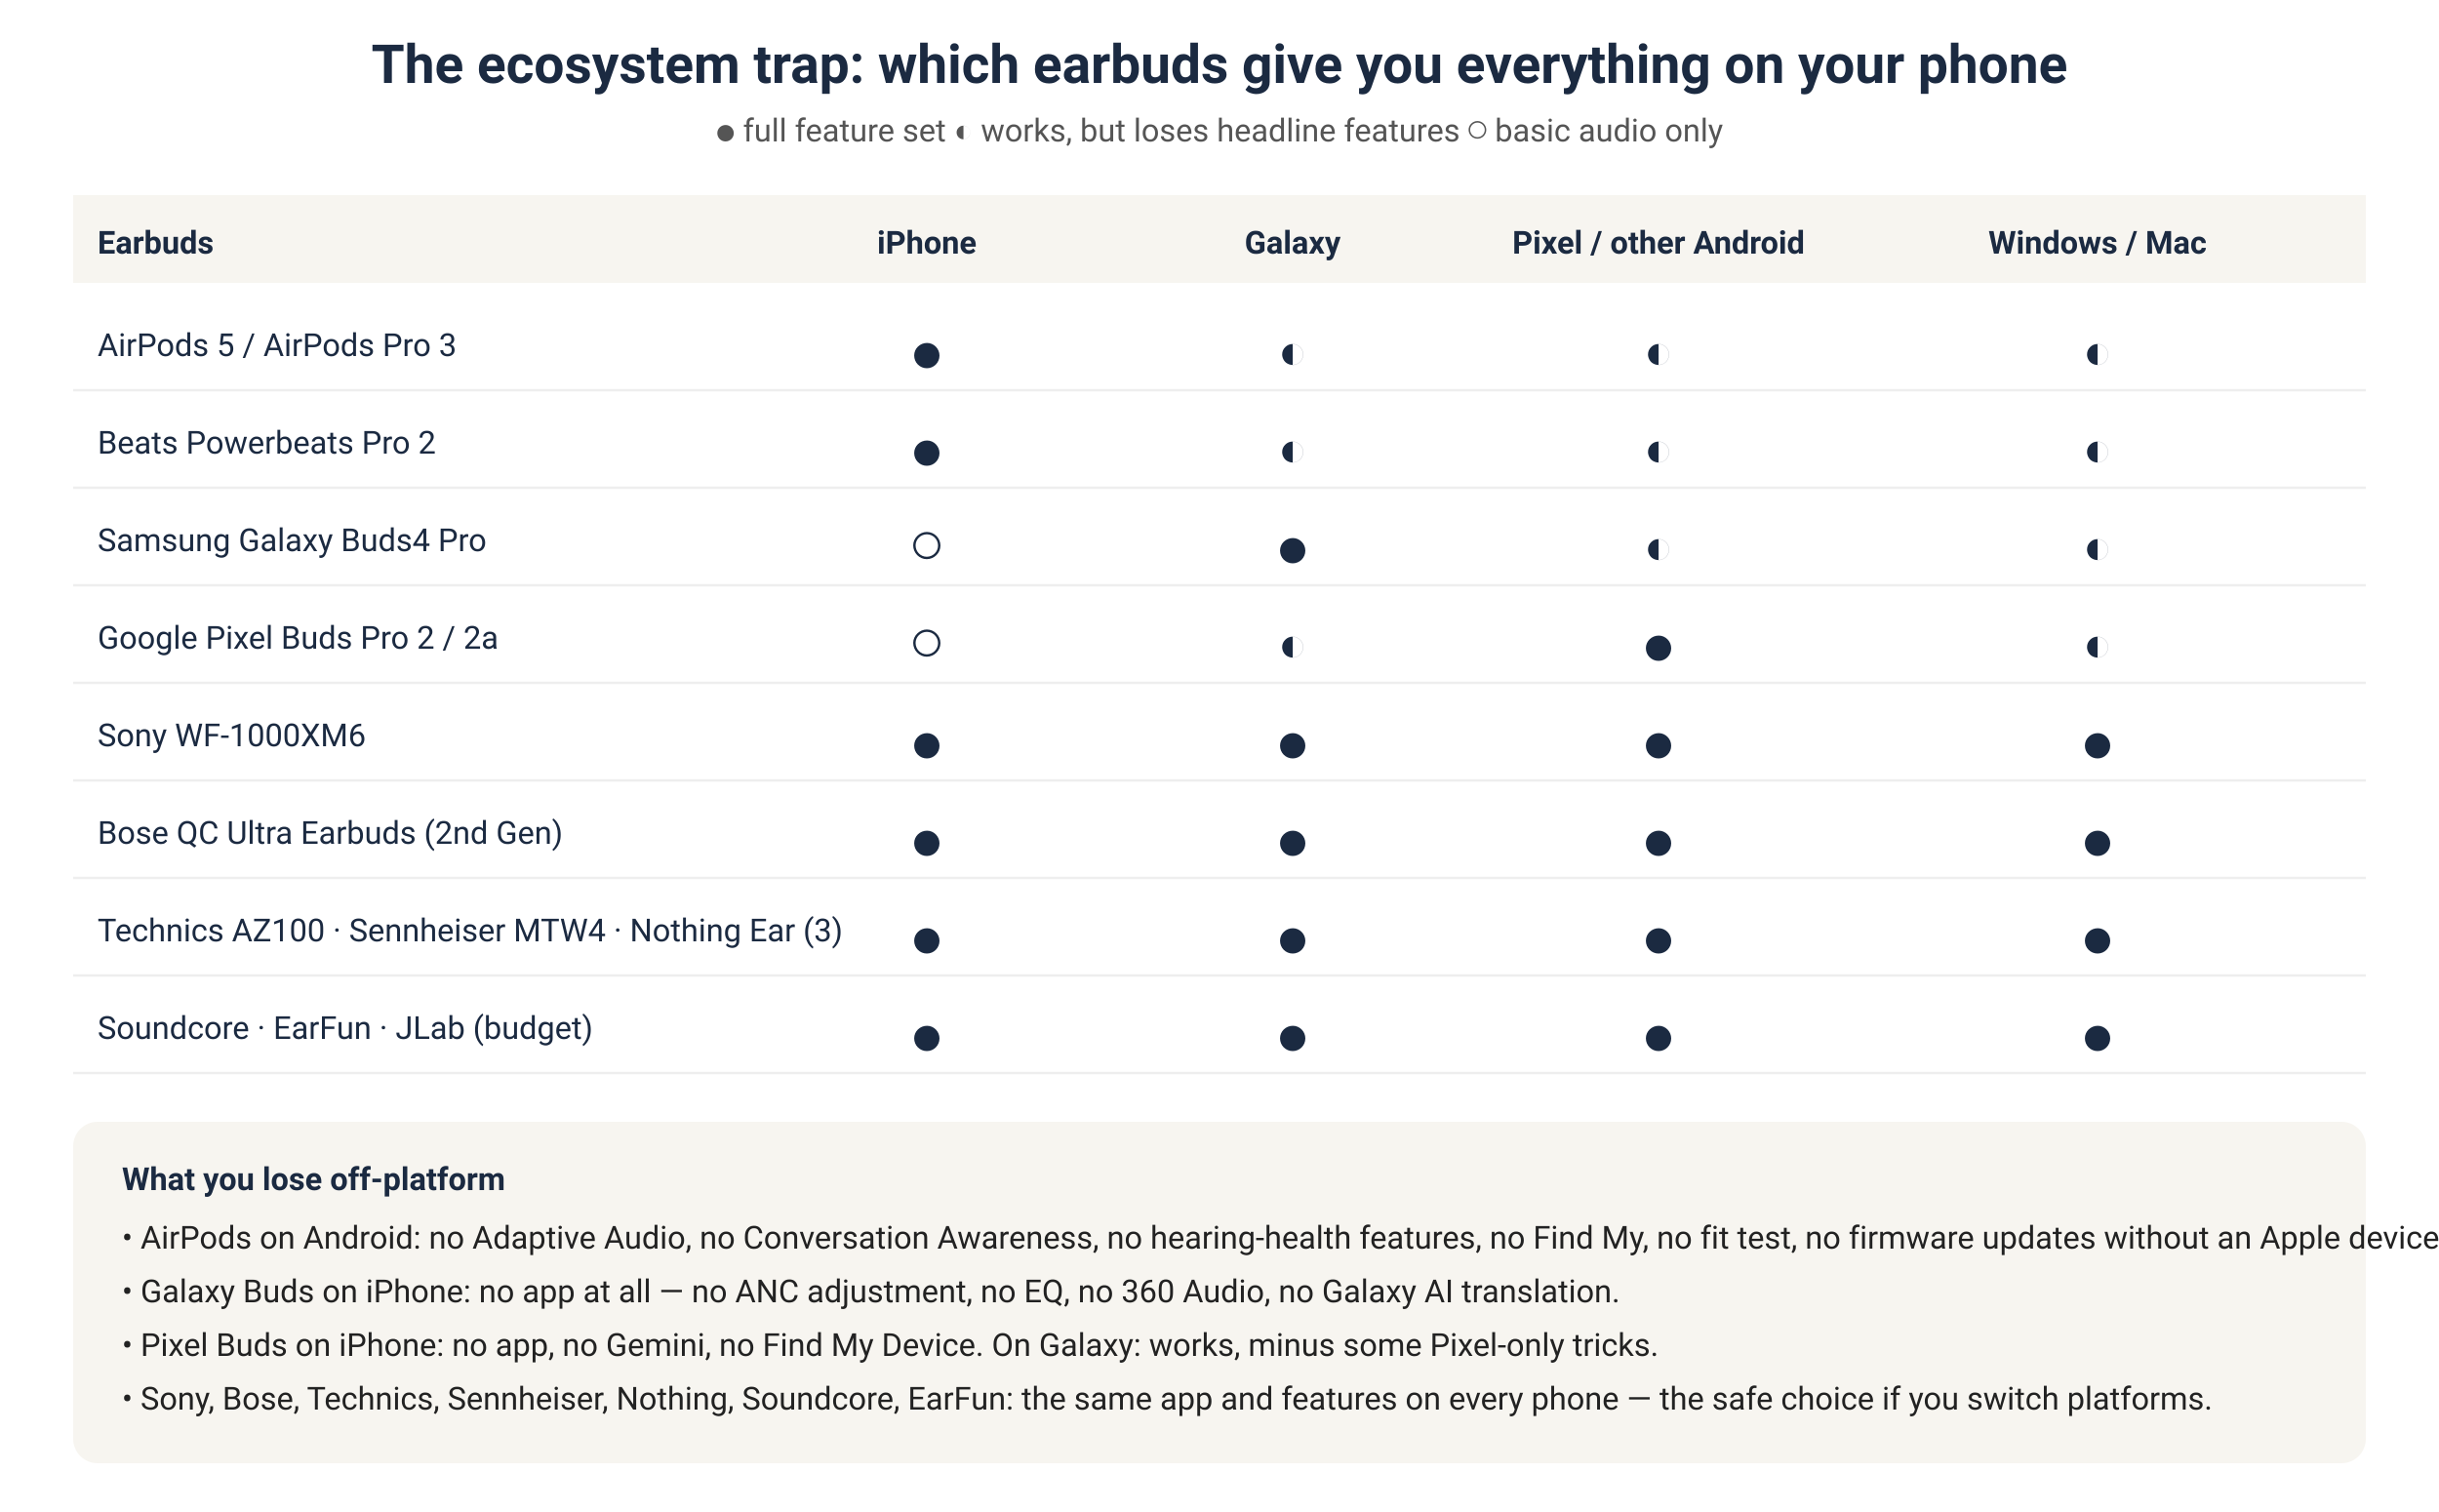
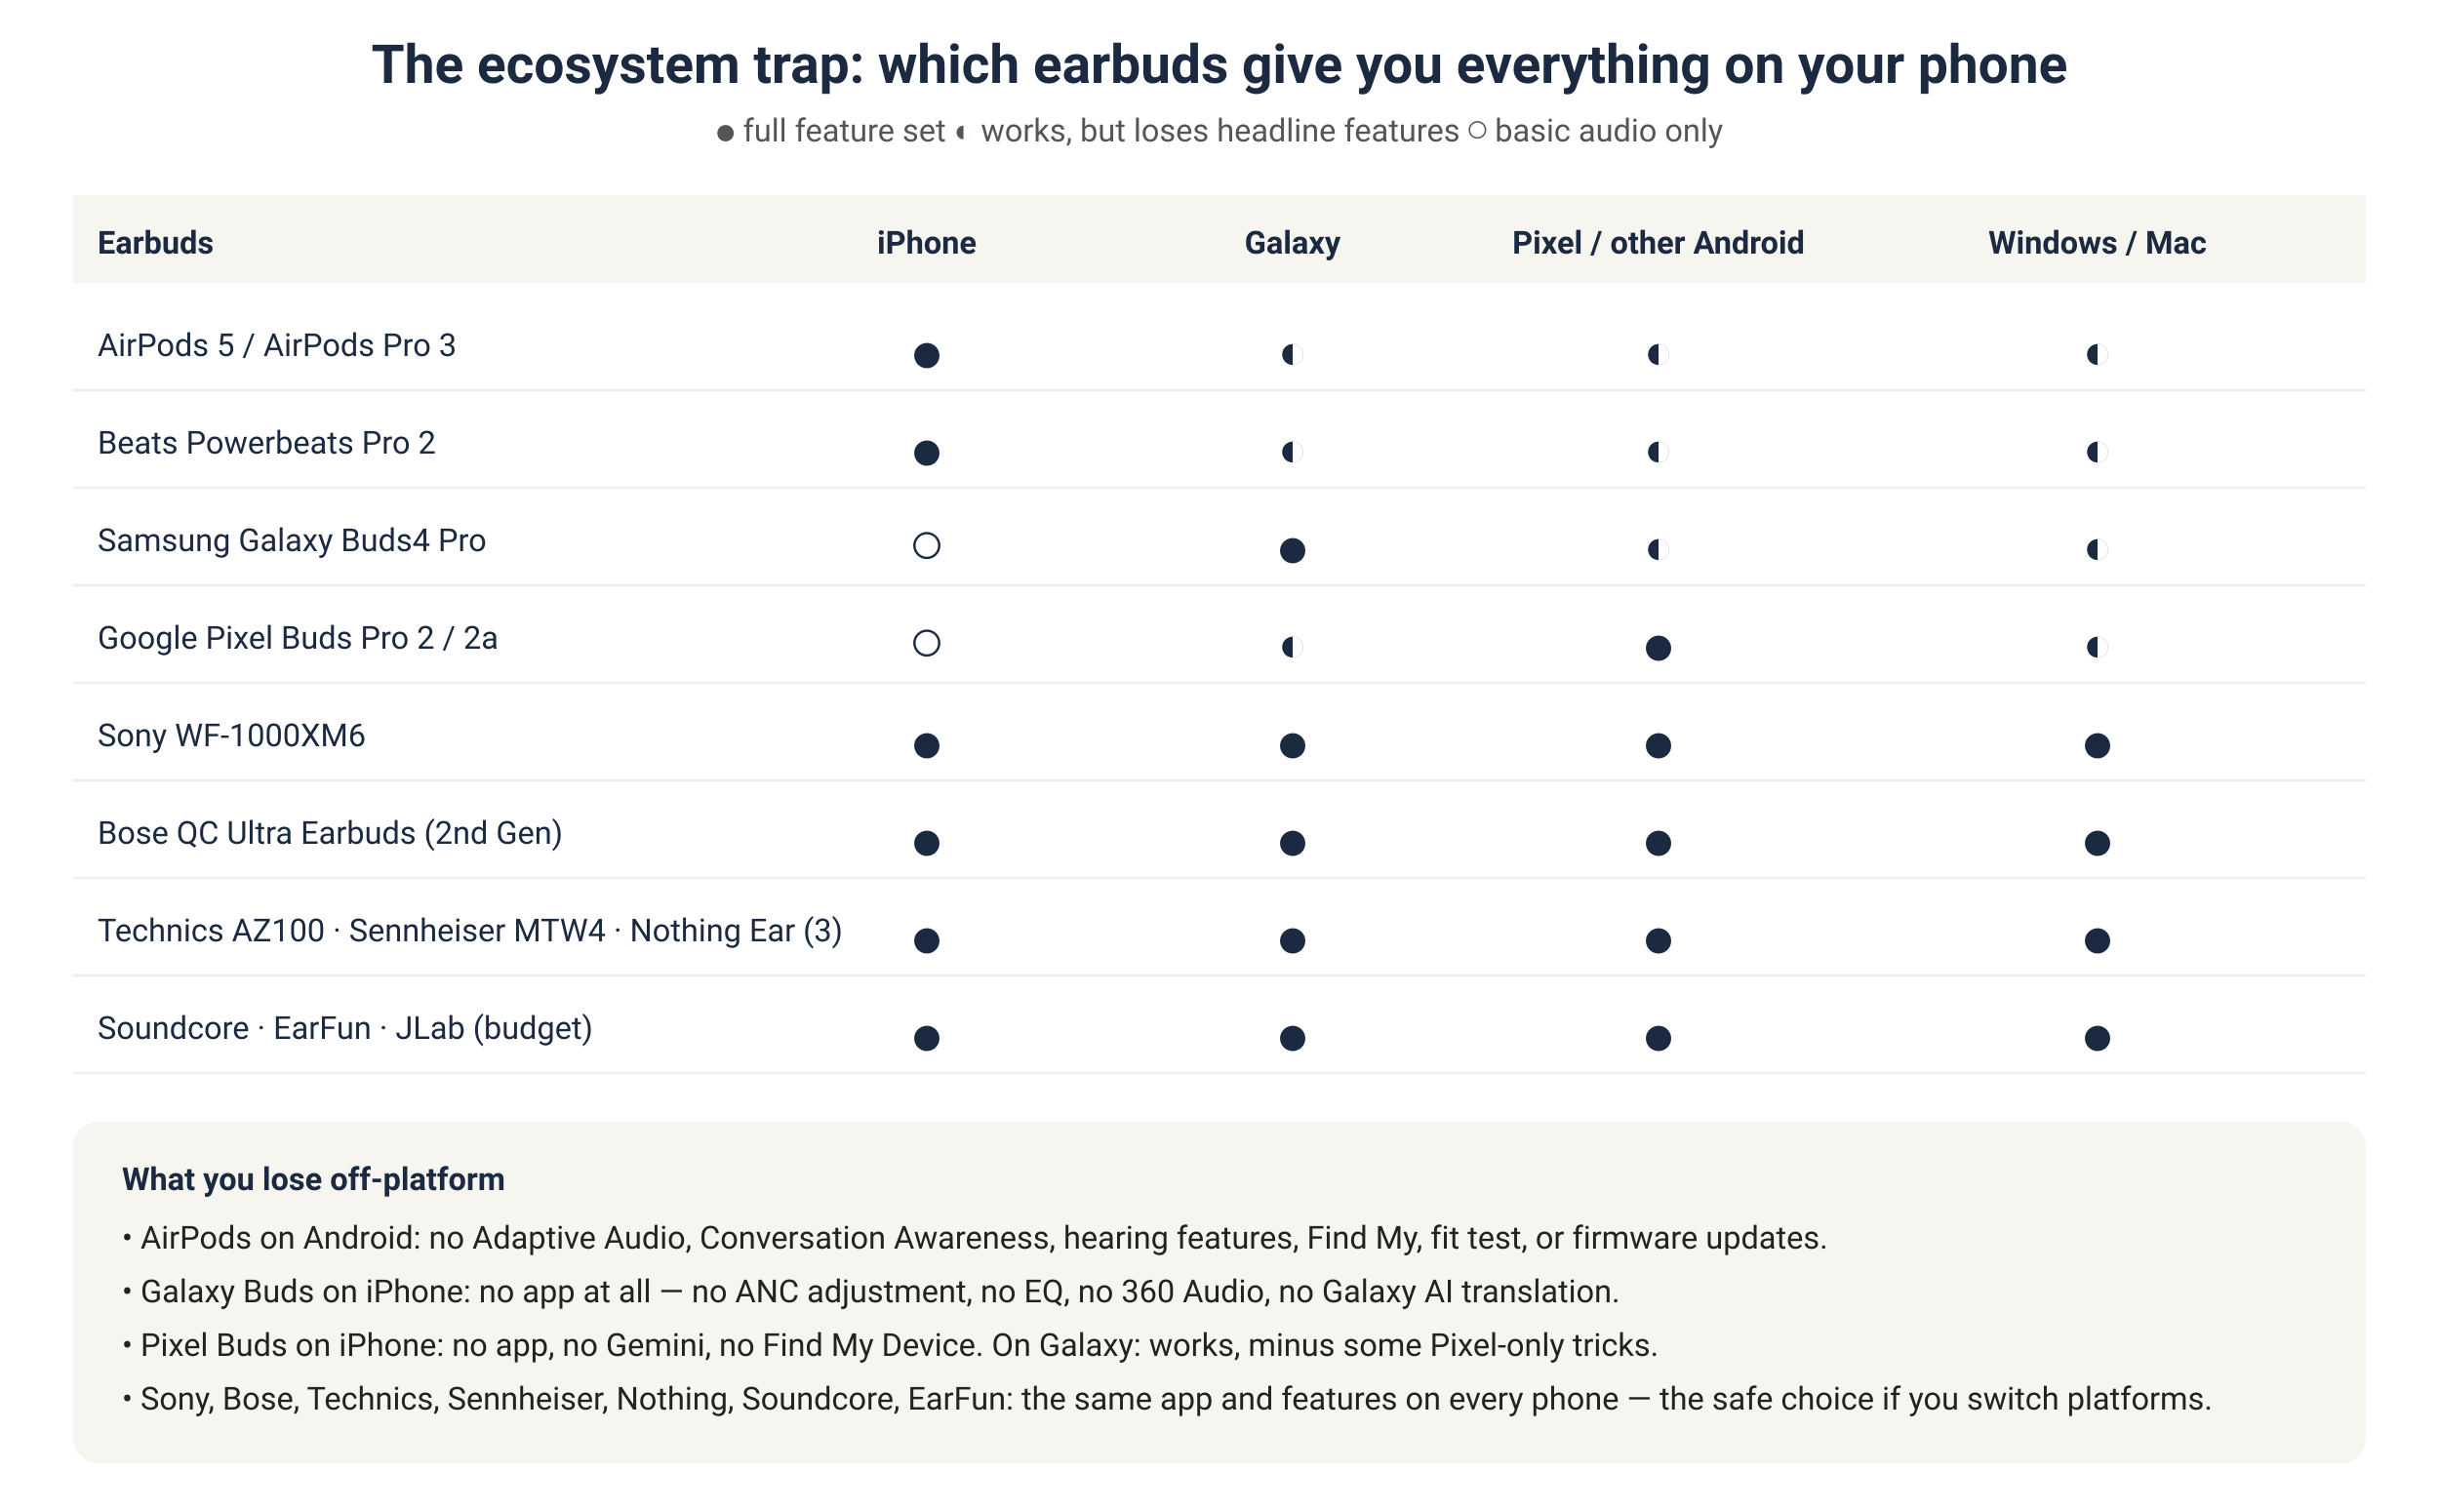
<svg xmlns="http://www.w3.org/2000/svg" viewBox="0 0 1000 620" role="img" aria-label="Which earbuds unlock their full features on which phone">
  <rect width="1000" height="620" fill="#fff" />
  <g font-family="-apple-system,Segoe UI,Roboto,Helvetica,Arial,sans-serif">
    <text x="500" y="34" text-anchor="middle" font-size="22" font-weight="700" fill="#1B2A41">The ecosystem trap: which earbuds give you everything on your phone</text>
    <text x="500" y="58" text-anchor="middle" font-size="13" fill="#555">● full feature set  ◐ works, but loses headline features  ○ basic audio only</text>
    <g font-size="13" fill="#1B2A41">
      <rect x="30" y="80" width="940" height="36" fill="#F7F5F0" />
      <text x="40" y="104" font-weight="700">Earbuds</text>
      <text x="380" y="104" font-weight="700" text-anchor="middle">iPhone</text>
      <text x="530" y="104" font-weight="700" text-anchor="middle">Galaxy</text>
      <text x="680" y="104" font-weight="700" text-anchor="middle">Pixel / other Android</text>
      <text x="860" y="104" font-weight="700" text-anchor="middle">Windows / Mac</text>
      <g font-size="20" text-anchor="middle">
        <text x="40" y="146" font-size="13" text-anchor="start">AirPods 5 / AirPods Pro 3</text>
        <text x="380" y="151">●</text>
        <text x="530" y="151">◐</text>
        <text x="680" y="151">◐</text>
        <text x="860" y="151">◐</text>
        <text x="40" y="186" font-size="13" text-anchor="start">Beats Powerbeats Pro 2</text>
        <text x="380" y="191">●</text>
        <text x="530" y="191">◐</text>
        <text x="680" y="191">◐</text>
        <text x="860" y="191">◐</text>
        <text x="40" y="226" font-size="13" text-anchor="start">Samsung Galaxy Buds4 Pro</text>
        <text x="380" y="231">○</text>
        <text x="530" y="231">●</text>
        <text x="680" y="231">◐</text>
        <text x="860" y="231">◐</text>
        <text x="40" y="266" font-size="13" text-anchor="start">Google Pixel Buds Pro 2 / 2a</text>
        <text x="380" y="271">○</text>
        <text x="530" y="271">◐</text>
        <text x="680" y="271">●</text>
        <text x="860" y="271">◐</text>
        <text x="40" y="306" font-size="13" text-anchor="start">Sony WF-1000XM6</text>
        <text x="380" y="311">●</text>
        <text x="530" y="311">●</text>
        <text x="680" y="311">●</text>
        <text x="860" y="311">●</text>
        <text x="40" y="346" font-size="13" text-anchor="start">Bose QC Ultra Earbuds (2nd Gen)</text>
        <text x="380" y="351">●</text>
        <text x="530" y="351">●</text>
        <text x="680" y="351">●</text>
        <text x="860" y="351">●</text>
        <text x="40" y="386" font-size="13" text-anchor="start">Technics AZ100 · Sennheiser MTW4 · Nothing Ear (3)</text>
        <text x="380" y="391">●</text>
        <text x="530" y="391">●</text>
        <text x="680" y="391">●</text>
        <text x="860" y="391">●</text>
        <text x="40" y="426" font-size="13" text-anchor="start">Soundcore · EarFun · JLab (budget)</text>
        <text x="380" y="431">●</text>
        <text x="530" y="431">●</text>
        <text x="680" y="431">●</text>
        <text x="860" y="431">●</text>
      </g>
      <g stroke="#eee">
        <line x1="30" y1="160" x2="970" y2="160" />
        <line x1="30" y1="200" x2="970" y2="200" />
        <line x1="30" y1="240" x2="970" y2="240" />
        <line x1="30" y1="280" x2="970" y2="280" />
        <line x1="30" y1="320" x2="970" y2="320" />
        <line x1="30" y1="360" x2="970" y2="360" />
        <line x1="30" y1="400" x2="970" y2="400" />
        <line x1="30" y1="440" x2="970" y2="440" />
      </g>
    </g>
    <rect x="30" y="460" width="940" height="140" rx="10" fill="#F7F5F0" />
    <g font-size="13" fill="#222">
      <text x="50" y="488" font-weight="700" fill="#1B2A41">What you lose off-platform</text>
-       <text x="50" y="512">• AirPods on Android: no Adaptive Audio, no Conversation Awareness, no hearing-health features, no Find My, no fit test, no firmware updates without an Apple device.</text>
+       <text x="50" y="512">• AirPods on Android: no Adaptive Audio, Conversation Awareness, hearing features, Find My, fit test, or firmware updates.</text>
      <text x="50" y="534">• Galaxy Buds on iPhone: no app at all — no ANC adjustment, no EQ, no 360 Audio, no Galaxy AI translation.</text>
      <text x="50" y="556">• Pixel Buds on iPhone: no app, no Gemini, no Find My Device. On Galaxy: works, minus some Pixel-only tricks.</text>
      <text x="50" y="578">• Sony, Bose, Technics, Sennheiser, Nothing, Soundcore, EarFun: the same app and features on every phone — the safe choice if you switch platforms.</text>
    </g>
  </g>
</svg>
